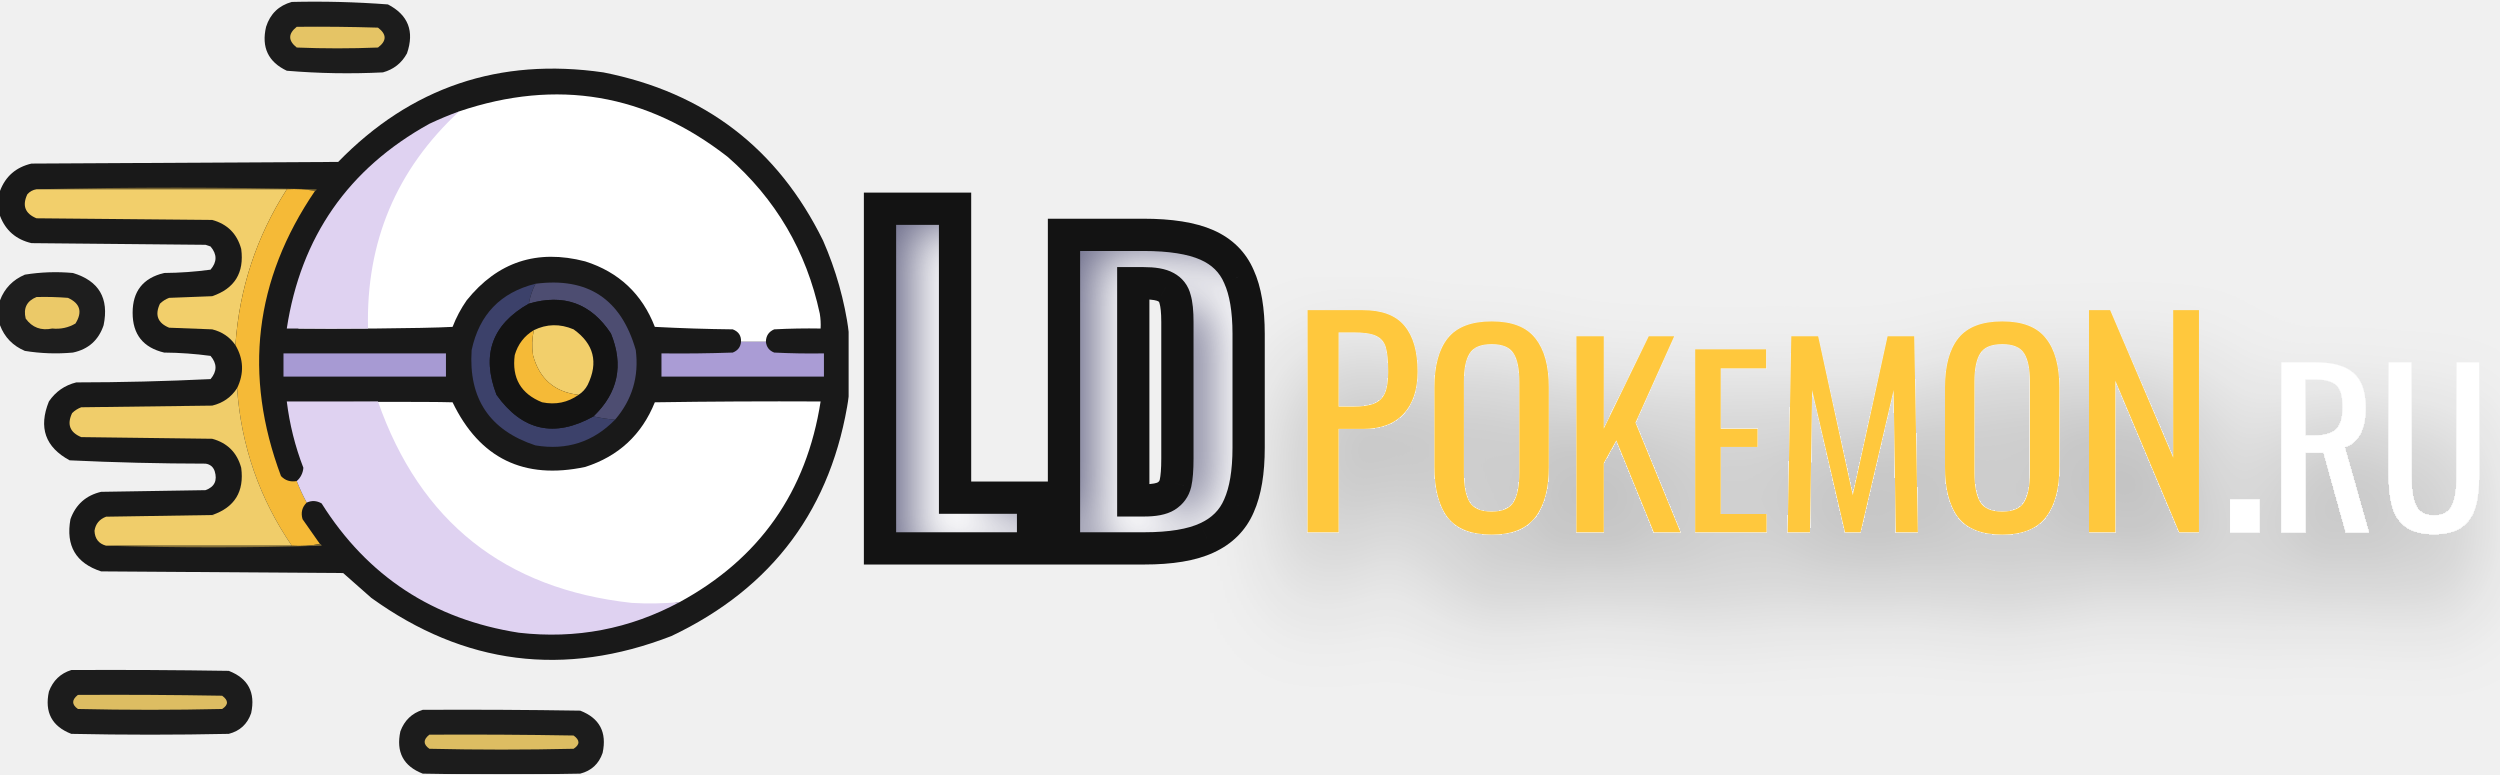
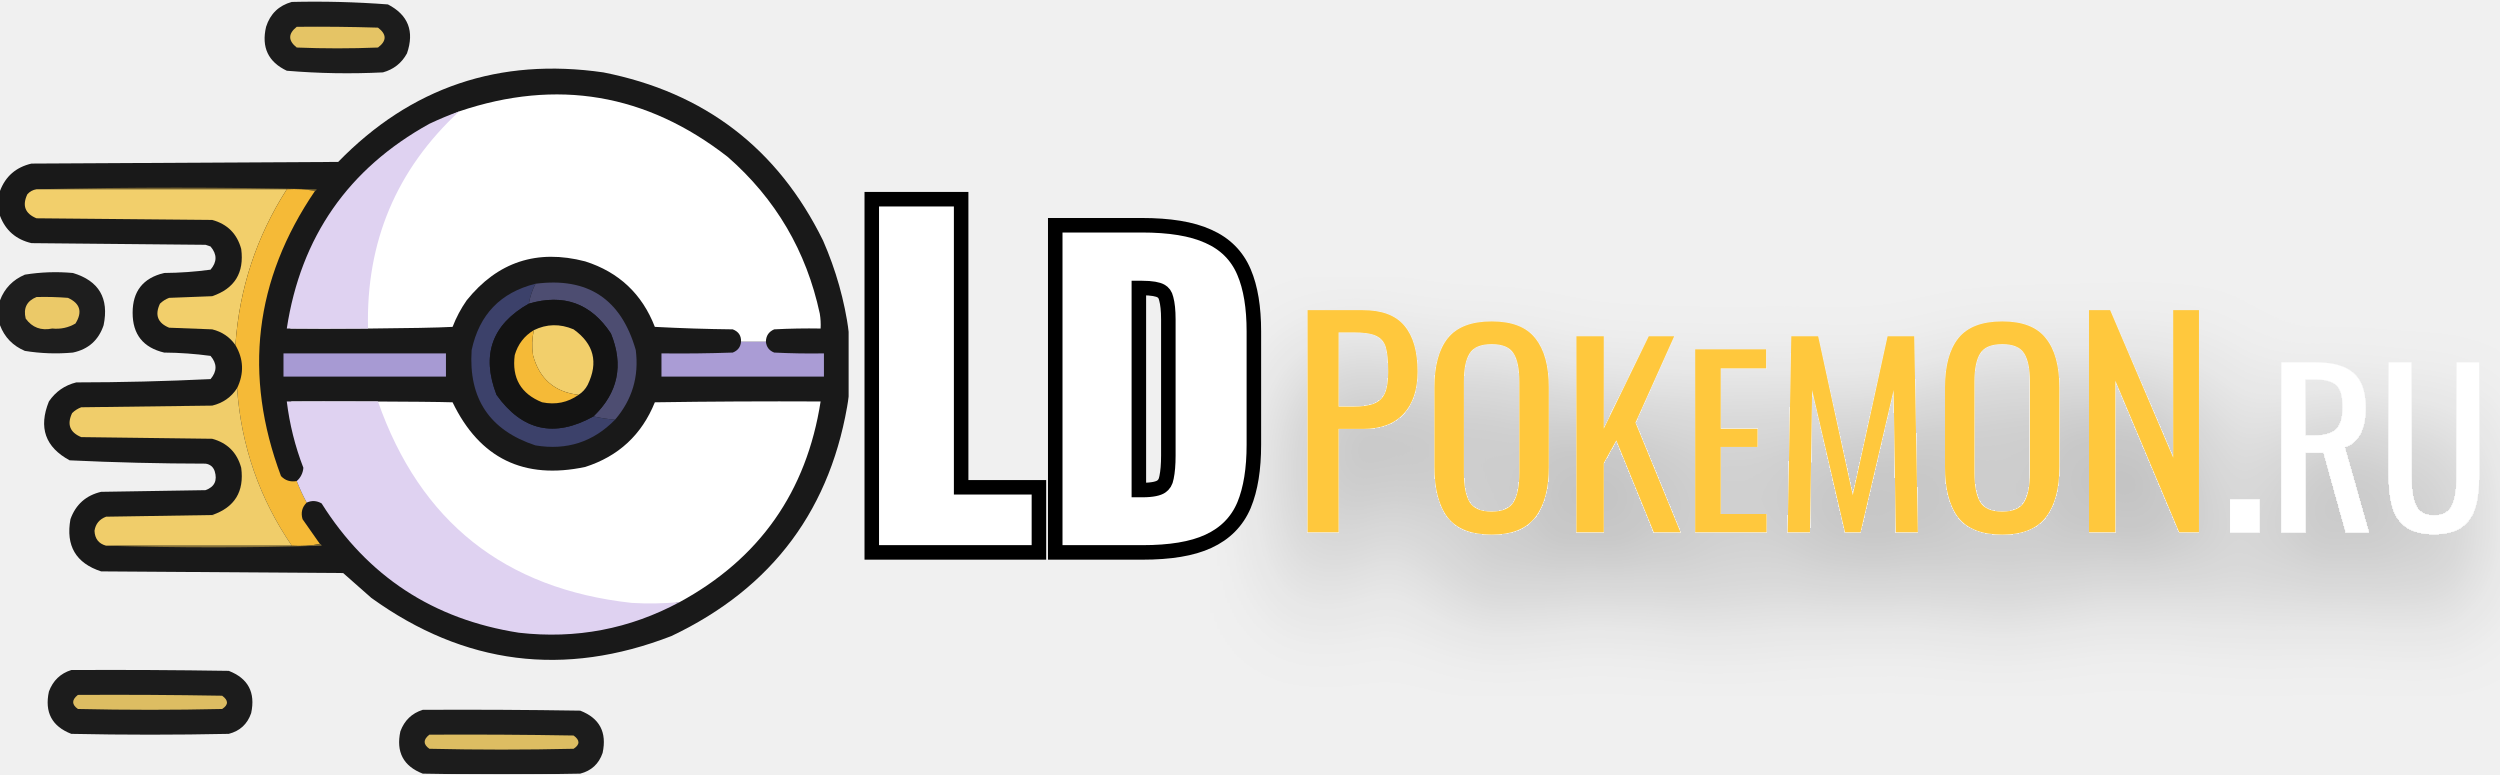
<svg xmlns="http://www.w3.org/2000/svg" width="155" height="48" viewBox="0 0 155 48" fill="none">
-   <g clip-path="url(#clip0_395_10149)">
-     <g filter="url(#filter0_d_395_10149)">
+   <g clip-path="url(#clip0_505_10148)">
+     <g filter="url(#filter0_d_505_10148)">
      <path d="M81.071 19.23H84.488C85.678 19.23 86.539 19.553 87.072 20.199C87.616 20.845 87.888 21.791 87.888 23.038C87.888 24.16 87.599 25.033 87.021 25.656C86.443 26.279 85.604 26.591 84.505 26.591H82.992V33H81.071V19.23ZM83.876 25.214C84.443 25.214 84.879 25.152 85.185 25.027C85.502 24.902 85.729 24.687 85.865 24.381C86.001 24.075 86.069 23.633 86.069 23.055C86.069 22.352 86.018 21.837 85.916 21.508C85.814 21.179 85.61 20.947 85.304 20.811C85.009 20.675 84.539 20.607 83.893 20.607H82.992V25.214H83.876ZM92.488 33.144C91.219 33.144 90.307 32.787 89.752 32.072C89.208 31.347 88.936 30.301 88.936 28.936V24.024C88.936 22.68 89.213 21.661 89.768 20.968C90.323 20.275 91.229 19.928 92.488 19.928C93.747 19.928 94.648 20.28 95.192 20.984C95.747 21.677 96.024 22.691 96.024 24.024V28.952C96.024 30.296 95.747 31.331 95.192 32.056C94.637 32.781 93.736 33.144 92.488 33.144ZM92.488 31.72C93.16 31.72 93.613 31.523 93.848 31.128C94.083 30.733 94.2 30.136 94.2 29.336V23.656C94.2 22.867 94.083 22.285 93.848 21.912C93.613 21.528 93.16 21.336 92.488 21.336C91.805 21.336 91.347 21.528 91.112 21.912C90.877 22.285 90.76 22.867 90.76 23.656V29.336C90.76 30.136 90.877 30.733 91.112 31.128C91.347 31.523 91.805 31.72 92.488 31.72ZM97.738 20.85H99.433V26.58L102.223 20.85H103.798L101.398 26.205L104.188 33H102.538L100.213 27.3L99.433 28.71V33H97.738V20.85ZM105.102 21.66H109.498V22.836H106.684V26.588H108.966V27.708H106.684V31.866H109.526V33H105.102V21.66ZM111.061 20.85H112.726L114.871 30.705L117.031 20.85H118.681L118.906 33H117.541L117.406 24.18L115.351 33H114.391L112.351 24.18L112.216 33H110.836L111.061 20.85ZM124.143 33.144C122.874 33.144 121.962 32.787 121.407 32.072C120.863 31.347 120.591 30.301 120.591 28.936V24.024C120.591 22.68 120.869 21.661 121.423 20.968C121.978 20.275 122.885 19.928 124.143 19.928C125.402 19.928 126.303 20.28 126.847 20.984C127.402 21.677 127.679 22.691 127.679 24.024V28.952C127.679 30.296 127.402 31.331 126.847 32.056C126.293 32.781 125.391 33.144 124.143 33.144ZM124.143 31.72C124.815 31.72 125.269 31.523 125.503 31.128C125.738 30.733 125.855 30.136 125.855 29.336V23.656C125.855 22.867 125.738 22.285 125.503 21.912C125.269 21.528 124.815 21.336 124.143 21.336C123.461 21.336 123.002 21.528 122.767 21.912C122.533 22.285 122.415 22.867 122.415 23.656V29.336C122.415 30.136 122.533 30.733 122.767 31.128C123.002 31.523 123.461 31.72 124.143 31.72ZM129.519 19.23H130.828L134.738 28.376V19.23H136.336V33H135.112L131.151 23.599V33H129.519V19.23Z" fill="#FFC83D" />
      <path d="M138.263 30.977H140.082V33H138.263V30.977ZM141.453 22.47H143.572C144.638 22.47 145.418 22.691 145.912 23.133C146.414 23.566 146.666 24.277 146.666 25.265C146.666 26.617 146.232 27.436 145.366 27.722L146.861 33H145.444L144.066 28.06H142.922V33H141.453V22.47ZM143.481 27.007C144.113 27.007 144.564 26.881 144.833 26.63C145.11 26.379 145.249 25.924 145.249 25.265C145.249 24.832 145.201 24.494 145.106 24.251C145.01 24 144.841 23.818 144.599 23.705C144.356 23.584 144.014 23.523 143.572 23.523H142.922V27.007H143.481ZM150.911 33.117C150.174 33.117 149.598 32.97 149.182 32.675C148.775 32.38 148.493 31.969 148.337 31.44C148.181 30.911 148.103 30.248 148.103 29.451V22.47H149.507V29.516C149.507 30.313 149.598 30.92 149.78 31.336C149.971 31.752 150.348 31.96 150.911 31.96C151.474 31.96 151.847 31.752 152.029 31.336C152.22 30.92 152.315 30.313 152.315 29.516V22.47H153.706V29.451C153.706 30.248 153.628 30.911 153.472 31.44C153.316 31.969 153.034 32.38 152.627 32.675C152.22 32.97 151.648 33.117 150.911 33.117Z" fill="white" />
    </g>
-     <g clip-path="url(#clip1_395_10149)">
+     <g clip-path="url(#clip1_505_10148)">
      <path opacity="0.954" fill-rule="evenodd" clip-rule="evenodd" d="M18.09 0.12C20.084 0.073 22.072 0.124 24.052 0.274C25.309 0.927 25.703 1.937 25.234 3.306C24.909 3.907 24.412 4.301 23.743 4.488C21.75 4.587 19.762 4.553 17.782 4.386C16.627 3.839 16.199 2.931 16.497 1.662C16.754 0.858 17.285 0.344 18.09 0.12Z" fill="#131313" />
      <path fill-rule="evenodd" clip-rule="evenodd" d="M18.398 1.662C20.078 1.645 21.756 1.662 23.435 1.714C23.983 2.125 23.983 2.536 23.435 2.947C21.756 3.015 20.077 3.015 18.398 2.947C17.857 2.519 17.857 2.091 18.398 1.662Z" fill="#E5C465" />
      <path opacity="0.974" fill-rule="evenodd" clip-rule="evenodd" d="M52.625 20.574C52.625 21.91 52.625 23.247 52.625 24.583C51.596 31.491 47.93 36.442 41.627 39.435C34.987 42.009 28.786 41.221 23.024 37.071C22.441 36.557 21.859 36.043 21.276 35.529C16.274 35.495 11.272 35.461 6.27 35.426C4.703 34.915 4.069 33.836 4.368 32.189C4.696 31.28 5.329 30.715 6.27 30.493C8.428 30.459 10.587 30.424 12.745 30.39C13.301 30.187 13.489 29.793 13.31 29.208C13.214 28.941 13.026 28.787 12.745 28.746C9.931 28.742 7.121 28.674 4.317 28.54C2.806 27.724 2.377 26.508 3.032 24.891C3.445 24.282 4.011 23.888 4.728 23.709C7.51 23.706 10.285 23.638 13.053 23.504C13.465 23.024 13.465 22.544 13.053 22.065C12.102 21.936 11.143 21.867 10.176 21.859C8.872 21.549 8.221 20.727 8.223 19.392C8.221 18.058 8.872 17.235 10.176 16.925C11.143 16.917 12.102 16.849 13.053 16.72C13.465 16.24 13.465 15.761 13.053 15.281C12.951 15.247 12.848 15.212 12.745 15.178C9.148 15.144 5.55 15.11 1.953 15.075C0.993 14.851 0.342 14.286 0 13.379C0 12.866 0 12.352 0 11.838C0.342 10.931 0.993 10.366 1.953 10.142C8.291 10.107 14.63 10.073 20.968 10.039C25.481 5.405 30.962 3.555 37.413 4.489C43.685 5.729 48.224 9.206 51.032 14.921C51.829 16.743 52.36 18.628 52.625 20.574Z" fill="#131313" />
-       <path fill-rule="evenodd" clip-rule="evenodd" d="M47.486 21.191C46.972 21.191 46.458 21.191 45.944 21.191C45.962 20.814 45.791 20.557 45.431 20.42C43.819 20.403 42.209 20.351 40.6 20.266C39.809 18.225 38.37 16.871 36.283 16.206C33.301 15.43 30.851 16.235 28.934 18.621C28.577 19.133 28.286 19.681 28.06 20.266C26.314 20.368 20.249 20.403 18.501 20.369C18.367 15.007 23.5 9.73 28.471 6.904C34.528 4.858 40.078 5.801 45.122 9.73C48.093 12.331 49.995 15.569 50.827 19.444C50.878 19.75 50.895 20.058 50.878 20.369C49.918 20.352 48.959 20.369 48 20.42C47.662 20.565 47.491 20.822 47.486 21.191Z" fill="white" />
+       <path fill-rule="evenodd" clip-rule="evenodd" d="M47.486 21.191C46.973 21.191 46.459 21.191 45.945 21.191C45.962 20.814 45.791 20.557 45.431 20.42C43.819 20.403 42.209 20.351 40.6 20.266C39.809 18.225 38.37 16.871 36.283 16.206C33.301 15.43 30.852 16.235 28.934 18.621C28.577 19.133 28.286 19.681 28.06 20.266C26.314 20.368 19.749 20.403 18 20.369C18.632 13.316 25.639 8.148 28.471 6.904C34.528 4.858 40.078 5.801 45.122 9.73C48.093 12.331 49.995 15.569 50.827 19.444C50.878 19.75 50.895 20.058 50.878 20.369C49.918 20.352 48.959 20.369 48 20.42C47.662 20.565 47.491 20.822 47.486 21.191Z" fill="white" />
      <path fill-rule="evenodd" clip-rule="evenodd" d="M28.471 6.904C24.569 10.518 22.684 15.007 22.818 20.369C21.139 20.369 19.46 20.369 17.781 20.369C18.648 14.688 21.594 10.457 26.621 7.675C27.228 7.388 27.845 7.131 28.471 6.904Z" fill="#DFD2F1" />
      <path fill-rule="evenodd" clip-rule="evenodd" d="M2.262 11.735C8.035 11.598 13.825 11.598 19.632 11.735C19.619 11.797 19.585 11.832 19.529 11.838C18.967 11.736 18.384 11.702 17.782 11.735C12.609 11.735 7.435 11.735 2.262 11.735Z" fill="#736130" />
      <path fill-rule="evenodd" clip-rule="evenodd" d="M2.261 11.735C7.434 11.735 12.608 11.735 17.781 11.735C15.898 14.68 14.835 17.9 14.595 21.396C14.247 20.896 13.768 20.57 13.156 20.42C12.265 20.386 11.374 20.352 10.484 20.317C9.775 20.024 9.587 19.527 9.918 18.827C10.081 18.669 10.269 18.549 10.484 18.467C11.374 18.433 12.265 18.399 13.156 18.364C14.552 17.887 15.151 16.911 14.955 15.435C14.698 14.493 14.098 13.893 13.156 13.636C9.524 13.602 5.893 13.568 2.261 13.534C1.553 13.241 1.364 12.744 1.696 12.043C1.849 11.873 2.037 11.77 2.261 11.735Z" fill="#F2CF6B" />
      <path fill-rule="evenodd" clip-rule="evenodd" d="M17.782 11.735C18.384 11.702 18.967 11.736 19.529 11.838C15.775 17.35 15.072 23.243 17.422 29.517C17.684 29.793 18.009 29.895 18.399 29.825C18.576 30.283 18.782 30.728 19.015 31.161C18.727 31.443 18.641 31.786 18.758 32.189C19.119 32.706 19.479 33.22 19.838 33.731C19.275 33.832 18.692 33.867 18.09 33.833C16.081 30.89 14.951 27.636 14.698 24.069C15.141 23.155 15.107 22.264 14.596 21.396C14.836 17.9 15.898 14.68 17.782 11.735Z" fill="#F5BA37" />
      <path opacity="0.948" fill-rule="evenodd" clip-rule="evenodd" d="M0 20.163C0 19.649 0 19.135 0 18.621C0.28 17.878 0.794 17.348 1.542 17.028C2.529 16.868 3.523 16.834 4.522 16.925C6.135 17.412 6.769 18.491 6.424 20.163C6.114 21.09 5.48 21.655 4.522 21.859C3.523 21.951 2.529 21.916 1.542 21.756C0.794 21.437 0.28 20.906 0 20.163Z" fill="#131313" />
      <path fill-rule="evenodd" clip-rule="evenodd" d="M38.133 26.022C37.681 25.986 37.236 25.918 36.797 25.816C38.32 24.351 38.679 22.638 37.876 20.677C36.647 18.811 34.951 18.194 32.788 18.827C32.863 18.395 33 17.984 33.199 17.593C36.441 17.169 38.514 18.539 39.418 21.705C39.625 23.343 39.197 24.782 38.133 26.022Z" fill="#4D4D71" />
      <path fill-rule="evenodd" clip-rule="evenodd" d="M33.199 17.593C33 17.984 32.863 18.395 32.788 18.827C30.498 20.121 29.83 22.005 30.784 24.48C32.377 26.714 34.382 27.16 36.797 25.816C37.236 25.918 37.681 25.986 38.133 26.021C36.781 27.405 35.136 27.937 33.199 27.615C30.358 26.68 29.039 24.71 29.242 21.705C29.713 19.503 31.032 18.133 33.199 17.593Z" fill="#3C416A" />
      <path fill-rule="evenodd" clip-rule="evenodd" d="M2.262 18.416C2.913 18.398 3.564 18.416 4.214 18.467C4.972 18.812 5.126 19.343 4.677 20.06C4.237 20.317 3.757 20.42 3.238 20.369C2.543 20.512 1.994 20.307 1.593 19.752C1.437 19.106 1.659 18.66 2.262 18.416Z" fill="#EBC968" />
      <path fill-rule="evenodd" clip-rule="evenodd" d="M36.797 25.816C34.382 27.16 32.378 26.714 30.784 24.48C29.83 22.005 30.498 20.121 32.788 18.827C34.952 18.194 36.648 18.811 37.876 20.677C38.68 22.638 38.32 24.351 36.797 25.816Z" fill="#131313" />
      <path fill-rule="evenodd" clip-rule="evenodd" d="M35.871 24.48C34.376 24.305 33.434 23.483 33.044 22.013C32.97 21.494 32.987 20.98 33.096 20.472C33.894 20.079 34.716 20.062 35.563 20.42C36.822 21.32 37.113 22.468 36.436 23.863C36.3 24.12 36.111 24.326 35.871 24.48Z" fill="#F2CF6B" />
      <path fill-rule="evenodd" clip-rule="evenodd" d="M33.096 20.471C32.987 20.98 32.97 21.494 33.045 22.013C33.434 23.482 34.376 24.305 35.871 24.48C35.201 24.959 34.448 25.113 33.61 24.942C32.291 24.413 31.726 23.436 31.914 22.013C32.112 21.339 32.506 20.825 33.096 20.471Z" fill="#F5BA37" />
      <path fill-rule="evenodd" clip-rule="evenodd" d="M45.944 21.191C46.458 21.191 46.972 21.191 47.486 21.191C47.521 21.517 47.692 21.74 48 21.859C49.027 21.91 50.055 21.927 51.084 21.91C51.084 22.39 51.084 22.87 51.084 23.349C47.726 23.349 44.368 23.349 41.011 23.349C41.011 22.87 41.011 22.39 41.011 21.91C42.484 21.928 43.958 21.91 45.43 21.859C45.742 21.737 45.914 21.514 45.944 21.191Z" fill="#AA9CD5" />
      <path fill-rule="evenodd" clip-rule="evenodd" d="M17.576 21.91C20.934 21.91 24.291 21.91 27.649 21.91C27.649 22.39 27.649 22.869 27.649 23.349C24.291 23.349 20.934 23.349 17.576 23.349C17.576 22.869 17.576 22.39 17.576 21.91Z" fill="#A79AD3" />
      <path fill-rule="evenodd" clip-rule="evenodd" d="M14.698 24.069C14.95 27.635 16.081 30.89 18.09 33.833C14.253 33.833 10.415 33.833 6.578 33.833C6.12 33.71 5.88 33.401 5.859 32.908C5.925 32.481 6.165 32.19 6.578 32.035C8.771 32 10.964 31.966 13.156 31.932C14.552 31.455 15.151 30.478 14.955 29.003C14.698 28.06 14.098 27.461 13.156 27.204C10.45 27.169 7.743 27.135 5.036 27.101C4.328 26.808 4.14 26.311 4.471 25.611C4.633 25.452 4.822 25.332 5.036 25.251C7.743 25.217 10.45 25.182 13.156 25.148C13.822 24.988 14.335 24.628 14.698 24.069Z" fill="#F0CD6A" />
-       <path fill-rule="evenodd" clip-rule="evenodd" d="M18.5 24.943C20.042 24.925 26.518 24.891 28.06 24.943C29.739 28.42 32.48 29.756 36.282 28.951C38.35 28.289 39.789 26.953 40.599 24.943C44.025 24.891 47.452 24.874 50.878 24.891C50.005 30.489 47.093 34.634 42.141 37.328C41.149 37.422 37.278 39.059 36.282 39C28.41 38.133 21.111 32.401 18.5 24.943Z" fill="white" />
+       <path fill-rule="evenodd" clip-rule="evenodd" d="M18.051 24.891C19.593 24.874 26.519 24.891 28.06 24.943C29.739 28.42 32.48 29.756 36.283 28.951C38.35 28.289 39.789 26.953 40.6 24.943C44.026 24.891 47.452 24.874 50.878 24.891C50.005 30.489 47.093 34.634 42.141 37.328C41.149 37.422 39 39.121 39 38C31.289 38.121 20.662 32.349 18.051 24.891Z" fill="white" />
      <path fill-rule="evenodd" clip-rule="evenodd" d="M23.434 24.891C26.046 32.349 31.288 36.512 39.16 37.379C40.155 37.439 41.149 37.422 42.141 37.328C39.033 39 35.709 39.634 32.171 39.229C26.86 38.401 22.783 35.729 19.94 31.212C19.636 31.036 19.328 31.019 19.015 31.161C18.781 30.728 18.576 30.283 18.398 29.825C18.643 29.609 18.78 29.335 18.809 29.003C18.297 27.677 17.954 26.306 17.781 24.891C19.666 24.891 21.55 24.891 23.434 24.891Z" fill="#DFD2F1" />
      <path fill-rule="evenodd" clip-rule="evenodd" d="M19.837 33.73C19.893 33.737 19.927 33.771 19.94 33.833C15.469 33.97 11.015 33.97 6.578 33.833C10.415 33.833 14.253 33.833 18.09 33.833C18.692 33.866 19.274 33.832 19.837 33.73Z" fill="#836E37" />
      <path opacity="0.957" fill-rule="evenodd" clip-rule="evenodd" d="M4.42 41.542C7.675 41.525 10.93 41.542 14.184 41.593C15.386 42.059 15.848 42.933 15.572 44.215C15.339 44.892 14.877 45.321 14.184 45.499C10.93 45.568 7.675 45.568 4.42 45.499C3.219 45.033 2.756 44.16 3.032 42.878C3.283 42.199 3.746 41.753 4.42 41.542Z" fill="#131313" />
      <path fill-rule="evenodd" clip-rule="evenodd" d="M4.83 43.084C7.811 43.066 10.792 43.084 13.773 43.135C14.172 43.424 14.172 43.698 13.773 43.957C10.792 44.026 7.811 44.026 4.83 43.957C4.439 43.681 4.439 43.39 4.83 43.084Z" fill="#DDBD62" />
      <path opacity="0.957" fill-rule="evenodd" clip-rule="evenodd" d="M26.21 44.009C29.465 43.992 32.72 44.009 35.974 44.06C37.175 44.526 37.638 45.4 37.362 46.681C37.13 47.359 36.667 47.788 35.974 47.966C32.72 48.035 29.465 48.035 26.21 47.966C25.009 47.5 24.547 46.627 24.823 45.345C25.073 44.666 25.536 44.22 26.21 44.009Z" fill="#131313" />
      <path fill-rule="evenodd" clip-rule="evenodd" d="M26.621 45.55C29.602 45.533 32.583 45.55 35.564 45.602C35.963 45.89 35.963 46.164 35.564 46.424C32.583 46.493 29.602 46.493 26.621 46.424C26.23 46.148 26.23 45.856 26.621 45.55Z" fill="#DDBD62" />
    </g>
-     <g filter="url(#filter1_i_395_10149)">
-       <path d="M54.56 12.94H59.214V30.854H64.05V34H54.56V12.94ZM65.967 14.56H70.887C72.567 14.56 73.879 14.768 74.823 15.184C75.767 15.6 76.431 16.256 76.815 17.152C77.215 18.032 77.415 19.216 77.415 20.704V27.76C77.415 29.264 77.215 30.464 76.815 31.36C76.431 32.256 75.767 32.92 74.823 33.352C73.895 33.784 72.599 34 70.935 34H65.967V14.56ZM70.935 31.024C71.559 31.024 72.015 30.936 72.303 30.76C72.607 30.568 72.799 30.304 72.879 29.968C72.959 29.616 72.999 29.104 72.999 28.432V19.96C72.999 19.336 72.951 18.864 72.855 18.544C72.775 18.208 72.583 17.96 72.279 17.8C71.991 17.64 71.535 17.56 70.911 17.56H70.263V31.024H70.935Z" fill="white" />
-     </g>
-     <path d="M54.56 12.94V11.94H53.56V12.94H54.56ZM59.214 12.94H60.214V11.94H59.214V12.94ZM59.214 30.854H58.214V31.854H59.214V30.854ZM64.05 30.854H65.05V29.854H64.05V30.854ZM64.05 34V35H65.05V34H64.05ZM54.56 34H53.56V35H54.56V34ZM54.56 13.94H59.214V11.94H54.56V13.94ZM58.214 12.94V30.854H60.214V12.94H58.214ZM59.214 31.854H64.05V29.854H59.214V31.854ZM63.05 30.854V34H65.05V30.854H63.05ZM64.05 33H54.56V35H64.05V33ZM55.56 34V12.94H53.56V34H55.56ZM65.967 14.56V13.56H64.967V14.56H65.967ZM76.815 17.152L75.896 17.546L75.9 17.556L75.905 17.566L76.815 17.152ZM76.815 31.36L75.902 30.952L75.899 30.959L75.896 30.966L76.815 31.36ZM74.823 33.352L74.407 32.443L74.401 32.445L74.823 33.352ZM65.967 34H64.967V35H65.967V34ZM72.303 30.76L72.825 31.613L72.831 31.609L72.837 31.605L72.303 30.76ZM72.879 29.968L73.852 30.2L73.855 30.19L72.879 29.968ZM72.855 18.544L71.882 18.776L71.889 18.804L71.897 18.831L72.855 18.544ZM72.279 17.8L71.794 18.674L71.804 18.68L71.814 18.685L72.279 17.8ZM70.263 17.56V16.56H69.263V17.56H70.263ZM70.263 31.024H69.263V32.024H70.263V31.024ZM65.967 15.56H70.887V13.56H65.967V15.56ZM70.887 15.56C72.505 15.56 73.658 15.763 74.42 16.099L75.227 14.269C74.1 13.773 72.629 13.56 70.887 13.56V15.56ZM74.42 16.099C75.147 16.419 75.618 16.897 75.896 17.546L77.734 16.758C77.245 15.615 76.388 14.78 75.227 14.269L74.42 16.099ZM75.905 17.566C76.223 18.265 76.415 19.289 76.415 20.704H78.415C78.415 19.143 78.208 17.799 77.726 16.738L75.905 17.566ZM76.415 20.704V27.76H78.415V20.704H76.415ZM76.415 27.76C76.415 29.191 76.223 30.235 75.902 30.952L77.728 31.768C78.208 30.694 78.415 29.337 78.415 27.76H76.415ZM75.896 30.966C75.617 31.618 75.141 32.107 74.407 32.443L75.24 34.261C76.393 33.733 77.246 32.894 77.734 31.754L75.896 30.966ZM74.401 32.445C73.663 32.789 72.534 33 70.935 33V35C72.665 35 74.128 34.779 75.245 34.259L74.401 32.445ZM70.935 33H65.967V35H70.935V33ZM66.967 34V14.56H64.967V34H66.967ZM70.935 32.024C71.61 32.024 72.296 31.937 72.825 31.613L71.782 29.907C71.735 29.935 71.508 30.024 70.935 30.024V32.024ZM72.837 31.605C73.352 31.28 73.709 30.801 73.852 30.2L71.906 29.736C71.89 29.807 71.863 29.856 71.769 29.915L72.837 31.605ZM73.855 30.19C73.96 29.727 73.999 29.126 73.999 28.432H71.999C71.999 29.082 71.959 29.505 71.904 29.746L73.855 30.19ZM73.999 28.432V19.96H71.999V28.432H73.999ZM73.999 19.96C73.999 19.308 73.952 18.718 73.813 18.257L71.897 18.831C71.951 19.009 71.999 19.364 71.999 19.96H73.999ZM73.828 18.312C73.682 17.697 73.306 17.21 72.745 16.915L71.814 18.685C71.851 18.705 71.86 18.718 71.861 18.718C71.861 18.719 71.872 18.732 71.882 18.776L73.828 18.312ZM72.765 16.926C72.247 16.638 71.578 16.56 70.911 16.56V18.56C71.492 18.56 71.736 18.642 71.794 18.674L72.765 16.926ZM70.911 16.56H70.263V18.56H70.911V16.56ZM69.263 17.56V31.024H71.263V17.56H69.263ZM70.263 32.024H70.935V30.024H70.263V32.024Z" fill="#131313" />
+     <path d="M54.05 33.8V34.25H54.5H63.963H64.413V33.8V30.663V30.213H63.963H59.591V12.8V12.35H59.141H54.5H54.05V12.8V33.8ZM65.425 33.8V34.25H65.875H70.829C72.532 34.25 73.907 34.032 74.918 33.562C75.956 33.087 76.702 32.336 77.131 31.318L77.132 31.316C77.545 30.317 77.74 29.064 77.74 27.578V20.542C77.74 19.072 77.545 17.841 77.13 16.872C76.701 15.853 75.953 15.11 74.914 14.651C73.888 14.182 72.499 13.965 70.781 13.965H65.875H65.425V14.415V33.8ZM72.327 29.592L72.325 29.601L72.323 29.61C72.277 29.887 72.161 30.057 71.991 30.171C71.819 30.285 71.461 30.382 70.829 30.382H70.609V17.857H70.805C71.426 17.857 71.791 17.938 71.974 18.039C72.138 18.13 72.25 18.272 72.304 18.512L72.306 18.521L72.309 18.53C72.39 18.827 72.437 19.245 72.437 19.8V28.248C72.437 28.804 72.398 29.25 72.327 29.592Z" fill="white" stroke="black" stroke-width="0.9" />
  </g>
  <defs>
-     <filter id="filter0_d_395_10149" x="75.071" y="17.23" width="84.635" height="25.914" filterUnits="userSpaceOnUse" color-interpolation-filters="sRGB">
+     <filter id="filter0_d_505_10148" x="75.071" y="17.23" width="84.635" height="25.914" filterUnits="userSpaceOnUse" color-interpolation-filters="sRGB">
      <feFlood flood-opacity="0" result="BackgroundImageFix" />
      <feColorMatrix in="SourceAlpha" type="matrix" values="0 0 0 0 0 0 0 0 0 0 0 0 0 0 0 0 0 0 127 0" result="hardAlpha" />
      <feOffset dy="4" />
      <feGaussianBlur stdDeviation="3" />
      <feComposite in2="hardAlpha" operator="out" />
      <feColorMatrix type="matrix" values="0 0 0 0 0 0 0 0 0 0 0 0 0 0 0 0 0 0 0.35 0" />
-       <feBlend mode="normal" in2="BackgroundImageFix" result="effect1_dropShadow_395_10149" />
-       <feBlend mode="normal" in="SourceGraphic" in2="effect1_dropShadow_395_10149" result="shape" />
+       <feBlend mode="normal" in2="BackgroundImageFix" result="effect1_dropShadow_505_10148" />
+       <feBlend mode="normal" in="SourceGraphic" in2="effect1_dropShadow_505_10148" result="shape" />
    </filter>
-     <filter id="filter1_i_395_10149" x="54.56" y="12.94" width="24.855" height="22.06" filterUnits="userSpaceOnUse" color-interpolation-filters="sRGB">
-       <feFlood flood-opacity="0" result="BackgroundImageFix" />
-       <feBlend mode="normal" in="SourceGraphic" in2="BackgroundImageFix" result="shape" />
-       <feColorMatrix in="SourceAlpha" type="matrix" values="0 0 0 0 0 0 0 0 0 0 0 0 0 0 0 0 0 0 127 0" result="hardAlpha" />
-       <feOffset dx="2" dy="1" />
-       <feGaussianBlur stdDeviation="1.5" />
-       <feComposite in2="hardAlpha" operator="arithmetic" k2="-1" k3="1" />
-       <feColorMatrix type="matrix" values="0 0 0 0 0.302 0 0 0 0 0.302 0 0 0 0 0.443 0 0 0 0.85 0" />
-       <feBlend mode="normal" in2="shape" result="effect1_innerShadow_395_10149" />
-     </filter>
-     <clipPath id="clip0_395_10149">
+     <clipPath id="clip0_505_10148">
      <rect width="155" height="48" fill="white" />
    </clipPath>
-     <clipPath id="clip1_395_10149">
+     <clipPath id="clip1_505_10148">
      <rect width="52.625" height="48" fill="white" />
    </clipPath>
  </defs>
</svg>
